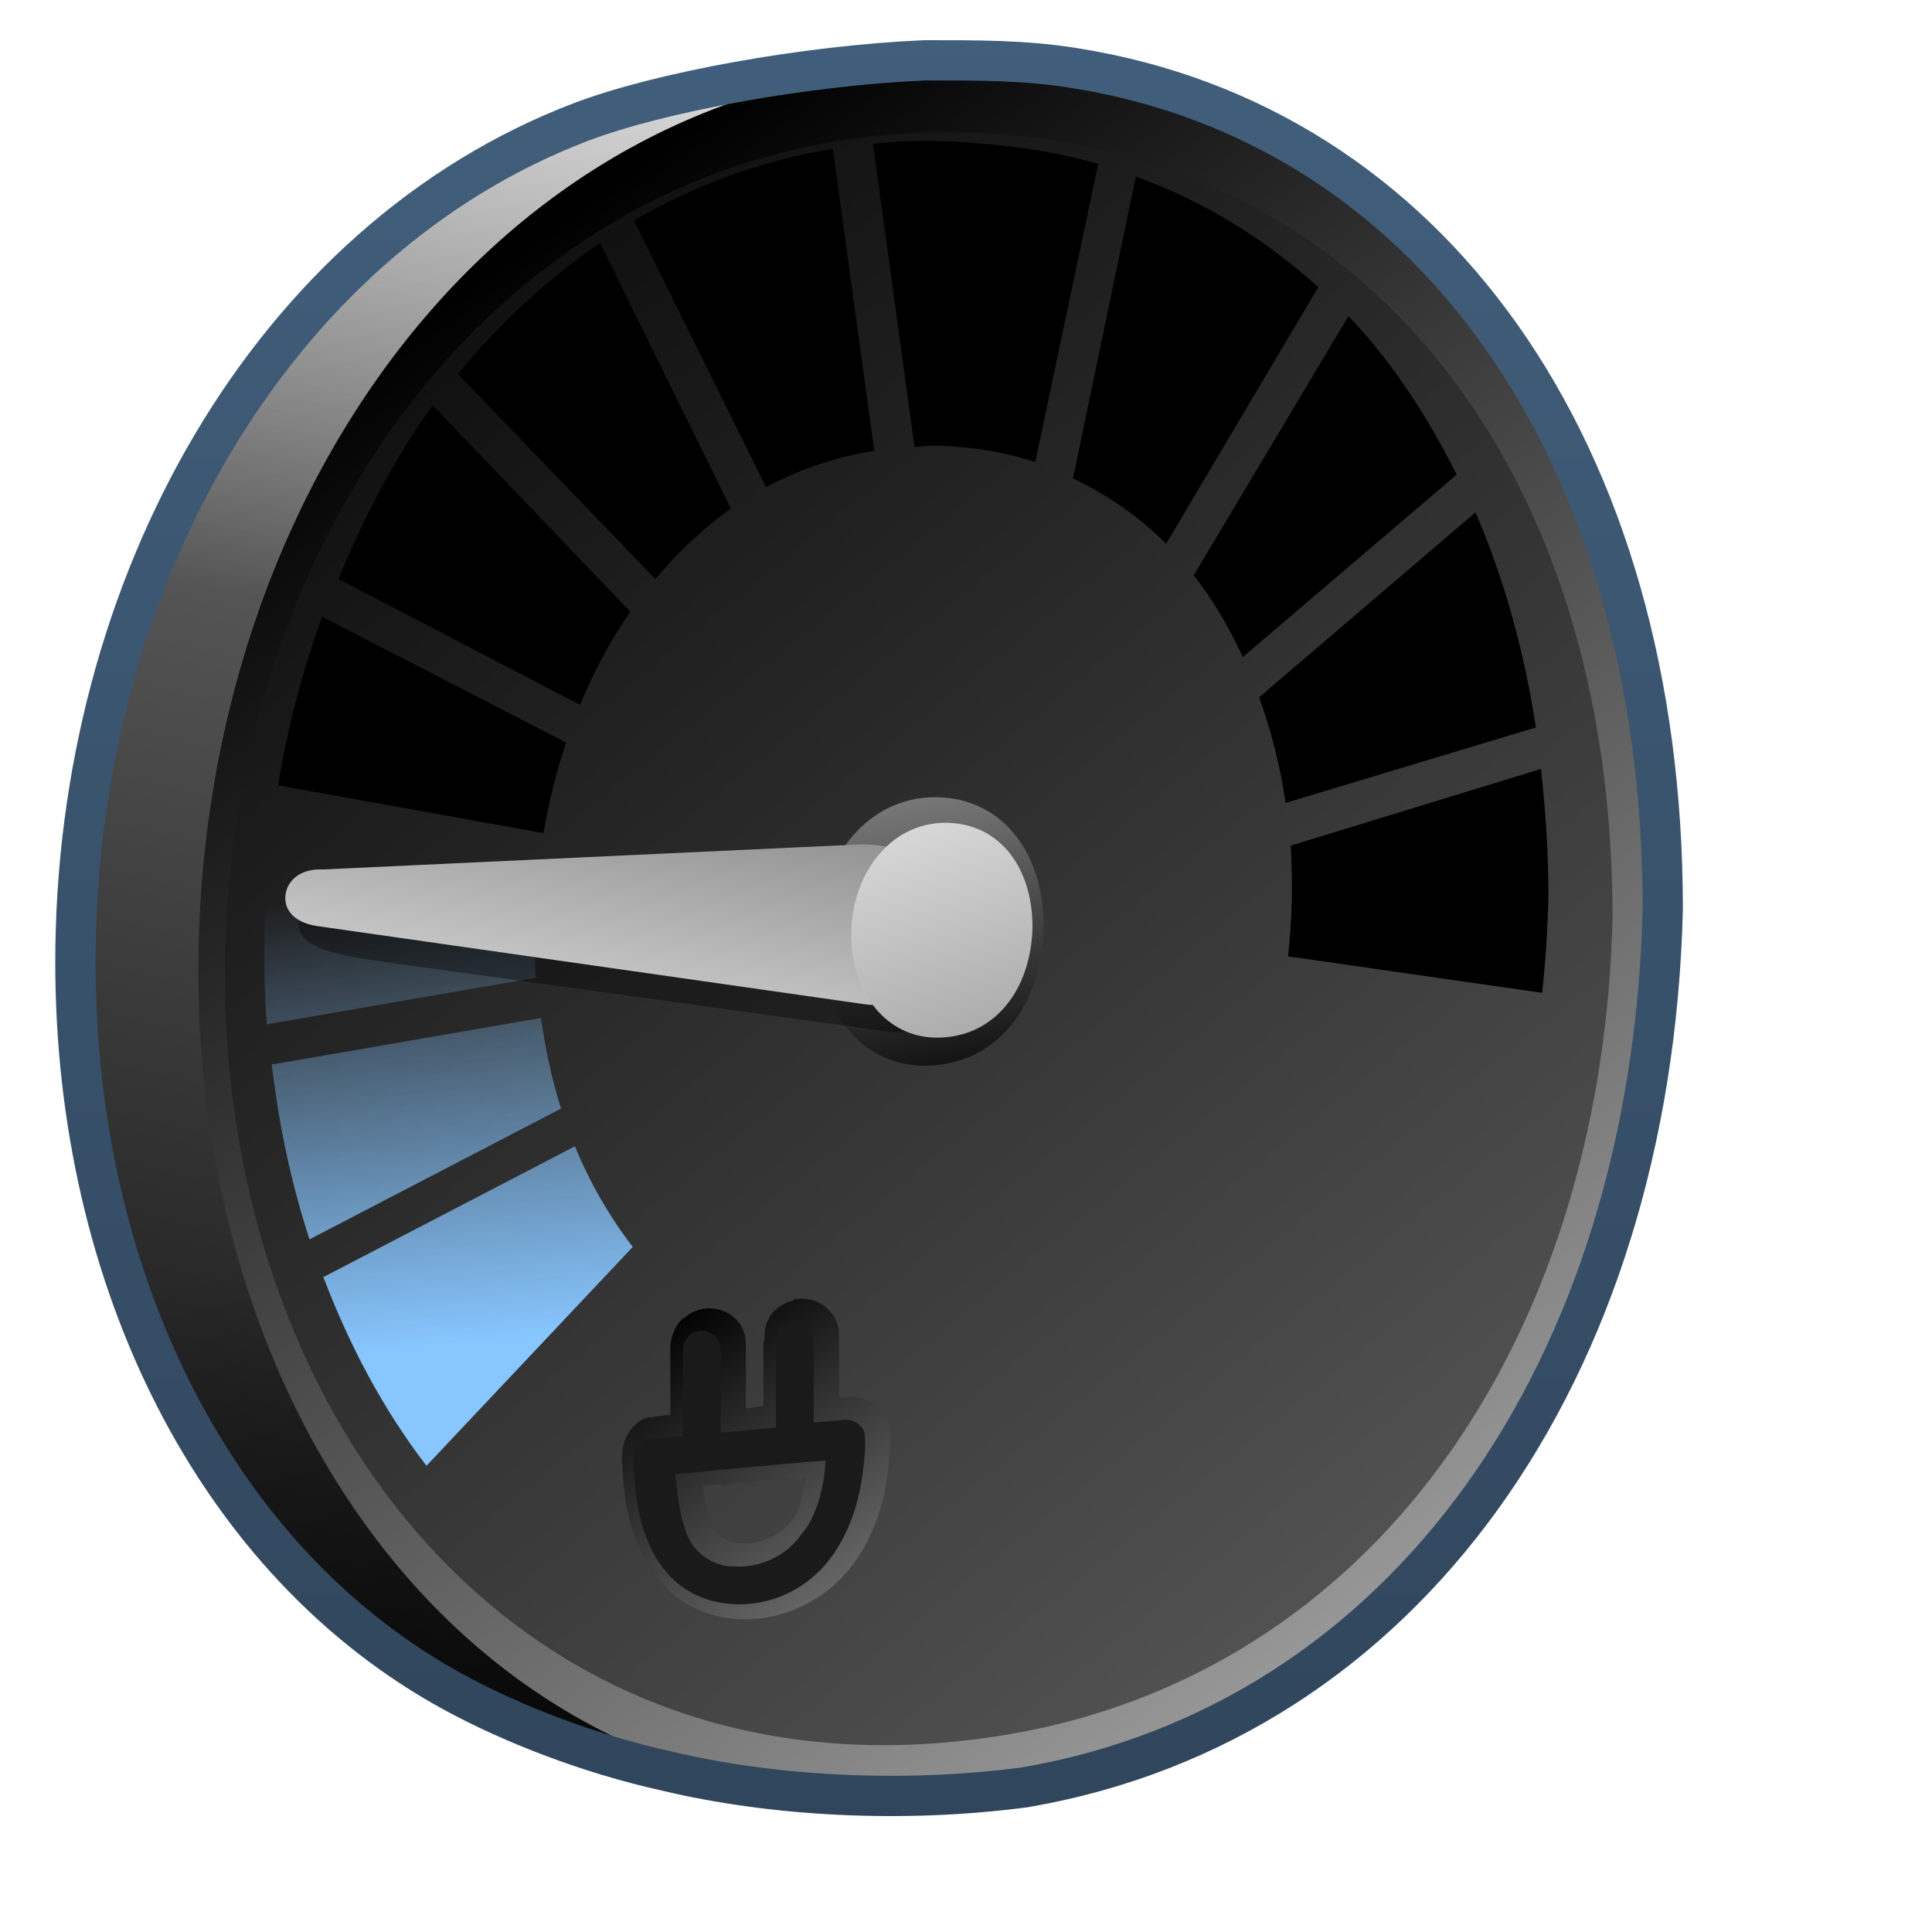
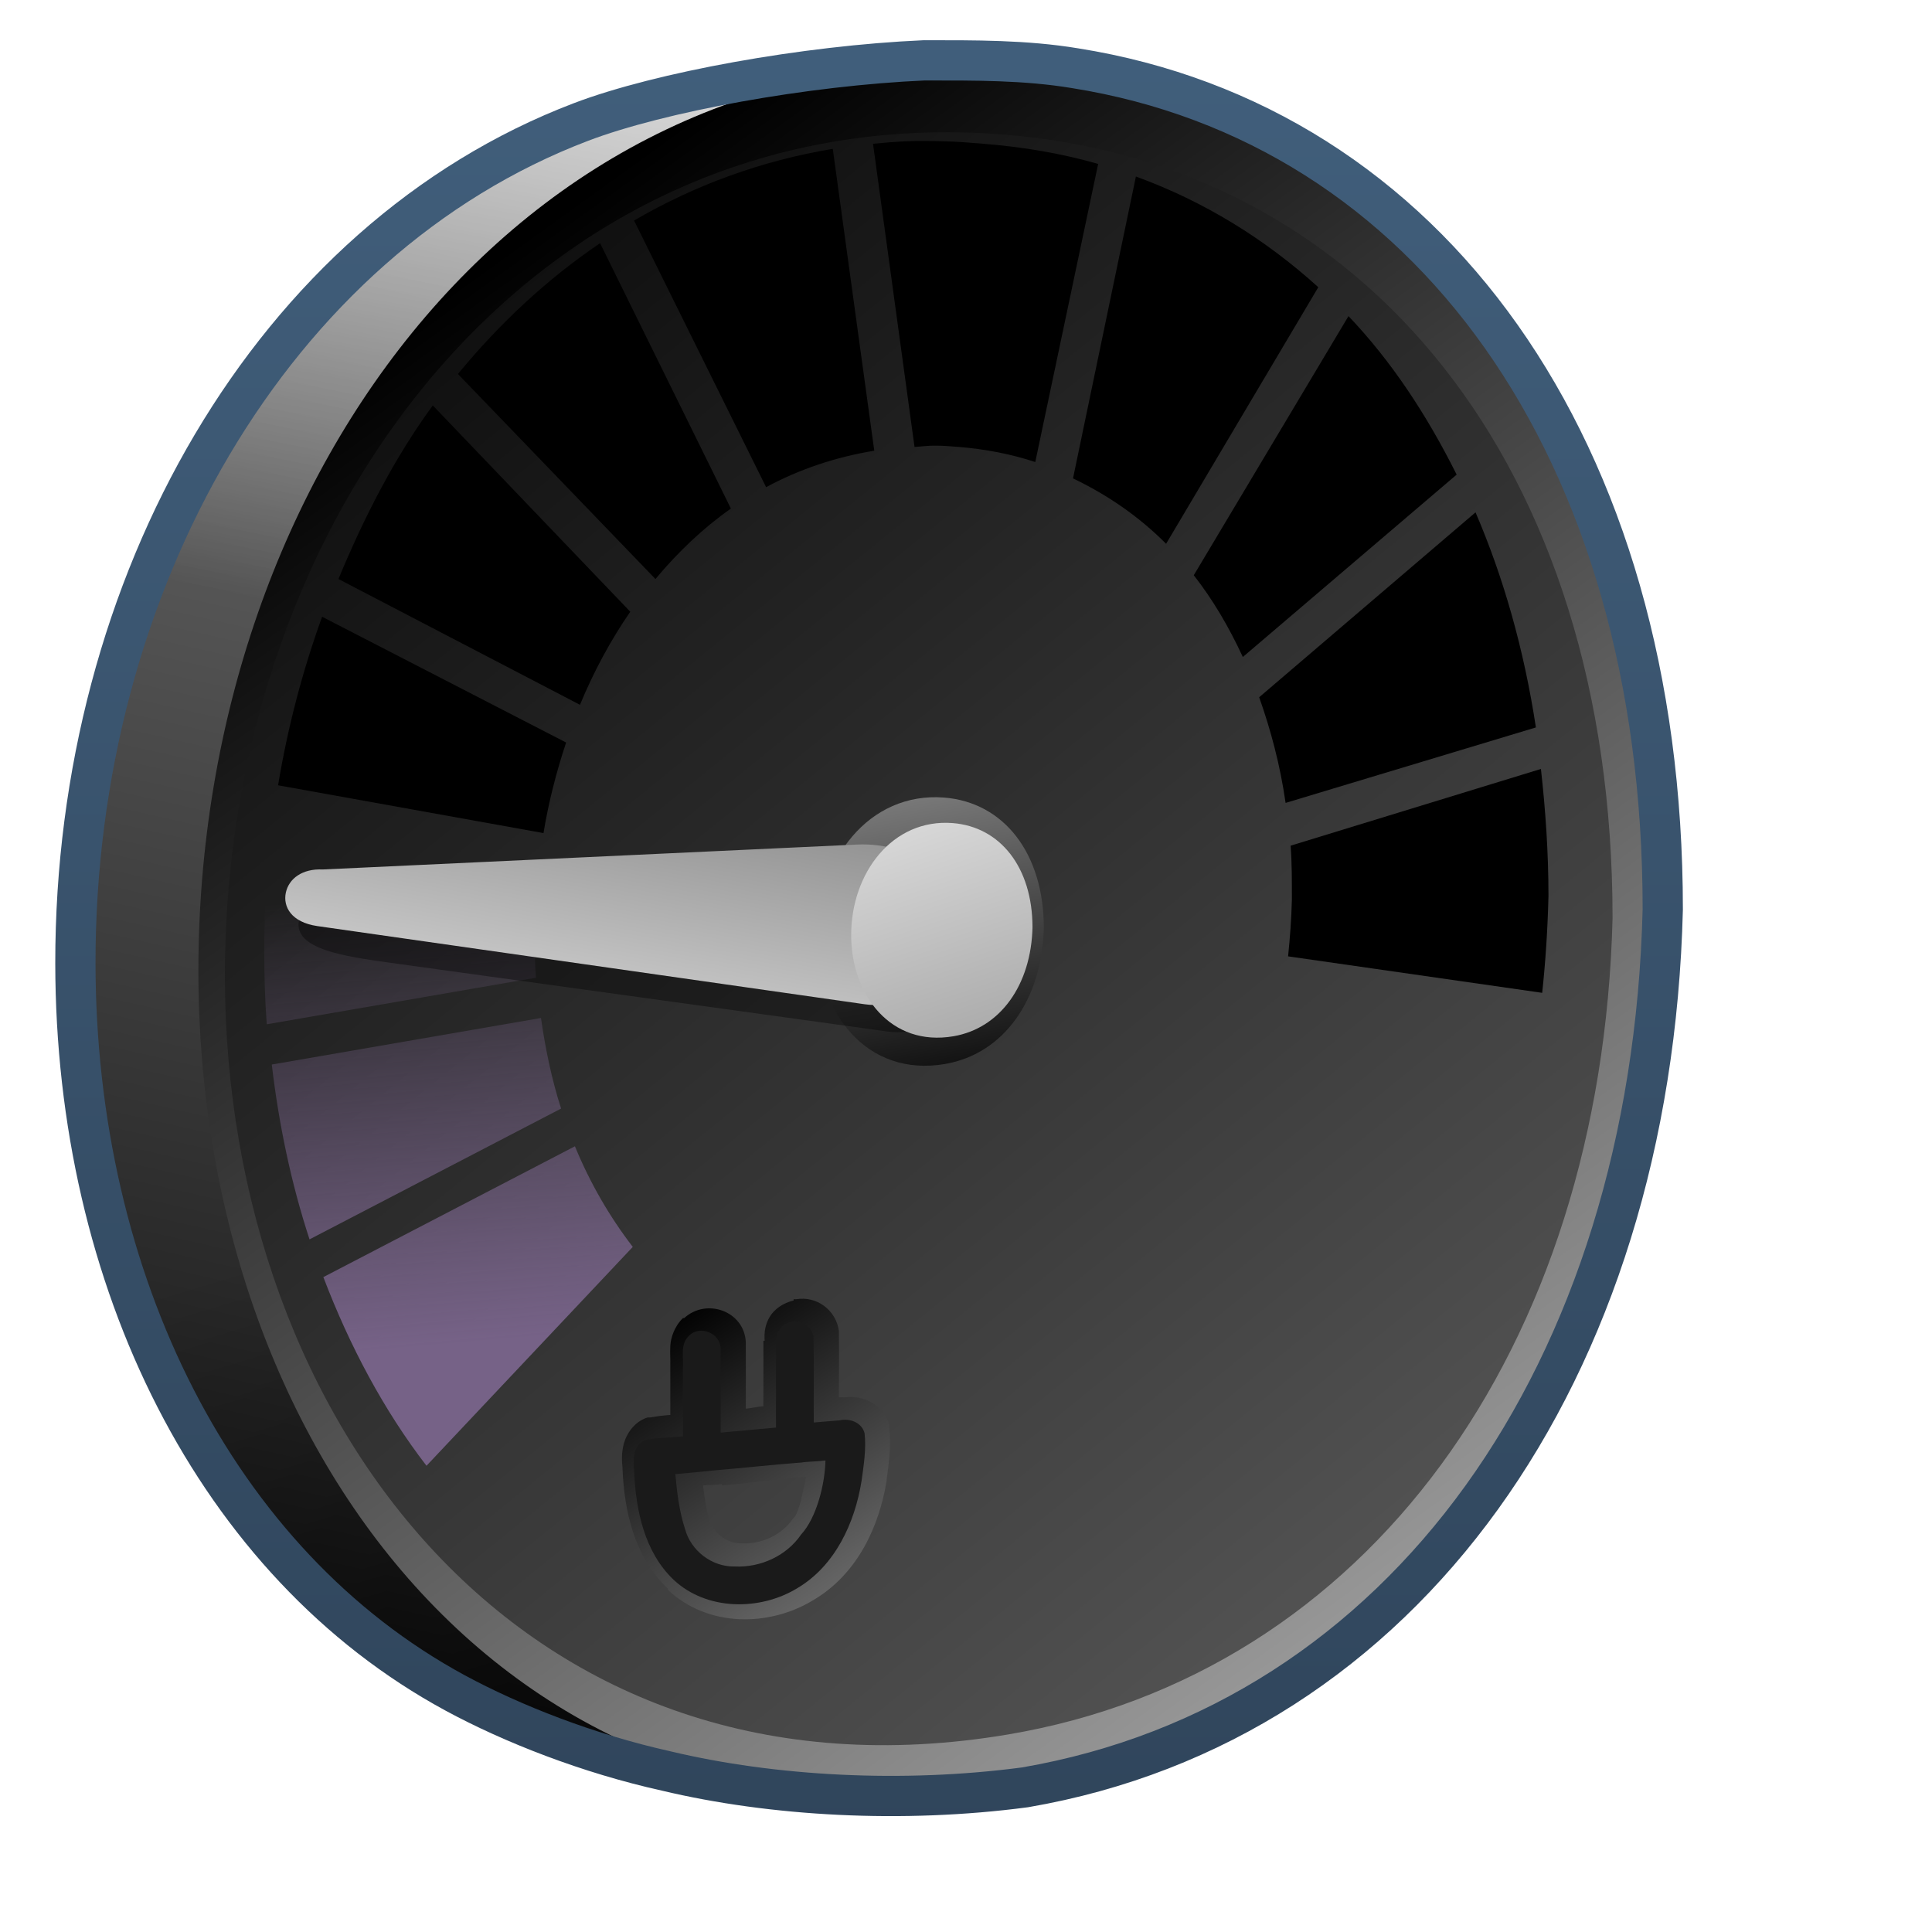
- <svg xmlns="http://www.w3.org/2000/svg" xmlns:xlink="http://www.w3.org/1999/xlink" width="128" height="128" id="svg17172" version="1.1">
+ <svg xmlns="http://www.w3.org/2000/svg" xmlns:xlink="http://www.w3.org/1999/xlink" width="136.533" height="136.533" id="svg17172" version="1.1">
  <defs id="defs17174">
-     <linearGradient id="linearGradient9863-4">
-       <stop style="stop-color:#2f445a;stop-opacity:1;" offset="0" id="stop9865-0" />
-       <stop style="stop-color:#415f7c;stop-opacity:1" offset="1" id="stop9867-6" />
-     </linearGradient>
-     <linearGradient id="linearGradient5344-50">
-       <stop style="stop-color:#000000;stop-opacity:1;" offset="0" id="stop5346-2" />
-       <stop style="stop-color:#000000;stop-opacity:0;" offset="1" id="stop5348-5" />
-     </linearGradient>
-     <linearGradient id="linearGradient17081">
-       <stop style="stop-color:#000000;stop-opacity:1;" offset="0" id="stop17083" />
-       <stop style="stop-color:#000000;stop-opacity:0;" offset="1" id="stop17085" />
-     </linearGradient>
-     <linearGradient id="linearGradient5316-0">
-       <stop style="stop-color:#766287;stop-opacity:1;" offset="0" id="stop5320-8" />
-       <stop style="stop-color:#766287;stop-opacity:1;" offset="1" id="stop5322-1" />
-     </linearGradient>
-     <linearGradient id="linearGradient17092">
-       <stop style="stop-color:#766287;stop-opacity:1;" offset="0" id="stop17094" />
-       <stop style="stop-color:#766287;stop-opacity:1;" offset="1" id="stop17096" />
-     </linearGradient>
-     <linearGradient id="linearGradient13604-6">
-       <stop id="stop13606-2" offset="0" style="stop-color:#ffffff;stop-opacity:1;" />
-       <stop id="stop13608-7" offset="1" style="stop-color:#000000;stop-opacity:1;" />
-     </linearGradient>
-     <linearGradient id="linearGradient13620-8">
-       <stop id="stop13622-7" offset="0" style="stop-color:#000000;stop-opacity:1;" />
-       <stop id="stop13624-6" offset="1" style="stop-color:#000000;stop-opacity:0;" />
-     </linearGradient>
-     <linearGradient id="linearGradient17107">
-       <stop style="stop-color:#000000;stop-opacity:1;" offset="0" id="stop17109" />
-       <stop style="stop-color:#000000;stop-opacity:0;" offset="1" id="stop17111" />
-     </linearGradient>
-     <linearGradient id="linearGradient17118">
-       <stop id="stop17120" offset="0" style="stop-color:#ffffff;stop-opacity:1;" />
-       <stop id="stop17122" offset="1" style="stop-color:#000000;stop-opacity:1;" />
-     </linearGradient>
-     <linearGradient id="linearGradient17125">
-       <stop id="stop17127" offset="0" style="stop-color:#ffffff;stop-opacity:1;" />
-       <stop id="stop17129" offset="1" style="stop-color:#000000;stop-opacity:1;" />
-     </linearGradient>
-     <linearGradient id="linearGradient17136">
-       <stop style="stop-color:#766287;stop-opacity:1;" offset="0" id="stop17138" />
-       <stop style="stop-color:#766287;stop-opacity:1;" offset="1" id="stop17140" />
-     </linearGradient>
-     <linearGradient id="linearGradient14769-9">
-       <stop style="stop-color:#000000;stop-opacity:1;" offset="0" id="stop14771-3" />
-       <stop style="stop-color:#000000;stop-opacity:0;" offset="1" id="stop14773-9" />
-     </linearGradient>
-     <linearGradient id="linearGradient17149">
-       <stop style="stop-color:#766287;stop-opacity:1;" offset="0" id="stop17151" />
-       <stop style="stop-color:#766287;stop-opacity:1;" offset="1" id="stop17153" />
-     </linearGradient>
-     <linearGradient id="linearGradient13628-4">
-       <stop style="stop-color:#aac736;stop-opacity:1;" offset="0" id="stop13630-3" />
-       <stop style="stop-color:#5d8b2c;stop-opacity:1;" offset="1" id="stop13632-1" />
-     </linearGradient>
-     <linearGradient id="linearGradient13604-6-7">
-       <stop id="stop13606-2-9" offset="0" style="stop-color:#ffffff;stop-opacity:1;" />
-       <stop id="stop13608-7-5" offset="1" style="stop-color:#000000;stop-opacity:1;" />
-     </linearGradient>
-     <linearGradient id="linearGradient18285">
-       <stop id="stop18287" offset="0" style="stop-color:#ffffff;stop-opacity:1;" />
-       <stop id="stop18289" offset="1" style="stop-color:#000000;stop-opacity:1;" />
-     </linearGradient>
-     <linearGradient id="linearGradient18292">
-       <stop id="stop18294" offset="0" style="stop-color:#ffffff;stop-opacity:1;" />
-       <stop id="stop18296" offset="1" style="stop-color:#000000;stop-opacity:1;" />
-     </linearGradient>
-     <linearGradient id="linearGradient5316-0-7">
-       <stop style="stop-color:#766287;stop-opacity:1;" offset="0" id="stop5320-8-1" />
-       <stop style="stop-color:#766287;stop-opacity:1;" offset="1" id="stop5322-1-3" />
-     </linearGradient>
-     <linearGradient id="linearGradient18307">
-       <stop style="stop-color:#766287;stop-opacity:1;" offset="0" id="stop18309" />
-       <stop style="stop-color:#766287;stop-opacity:1;" offset="1" id="stop18311" />
-     </linearGradient>
-     <linearGradient id="linearGradient18314">
-       <stop style="stop-color:#766287;stop-opacity:1;" offset="0" id="stop18316" />
-       <stop style="stop-color:#766287;stop-opacity:1;" offset="1" id="stop18318" />
-     </linearGradient>
-     <linearGradient id="linearGradient18321">
-       <stop id="stop18323" offset="0" style="stop-color:#ffffff;stop-opacity:1;" />
-       <stop id="stop18325" offset="1" style="stop-color:#000000;stop-opacity:1;" />
-     </linearGradient>
-     <linearGradient id="linearGradient9863-4-7">
-       <stop style="stop-color:#2f445a;stop-opacity:1;" offset="0" id="stop9865-0-8" />
-       <stop style="stop-color:#415f7c;stop-opacity:1" offset="1" id="stop9867-6-2" />
-     </linearGradient>
-     <linearGradient id="linearGradient18332">
-       <stop id="stop18334" offset="0" style="stop-color:#ffffff;stop-opacity:1;" />
-       <stop id="stop18336" offset="1" style="stop-color:#000000;stop-opacity:1;" />
-     </linearGradient>
-     <linearGradient id="linearGradient5439-3">
-       <stop style="stop-color:#ffffff;stop-opacity:1;" offset="0" id="stop5441-29" />
-       <stop style="stop-color:#000000;stop-opacity:1;" offset="1" id="stop5443-3" />
-     </linearGradient>
-     <linearGradient id="linearGradient5344-50-8">
-       <stop style="stop-color:#000000;stop-opacity:1;" offset="0" id="stop5346-2-2" />
-       <stop style="stop-color:#000000;stop-opacity:0;" offset="1" id="stop5348-5-5" />
-     </linearGradient>
-     <linearGradient id="linearGradient5362-7">
-       <stop style="stop-color:#ffffff;stop-opacity:1;" offset="0" id="stop5364-61" />
-       <stop style="stop-color:#ffffff;stop-opacity:0;" offset="1" id="stop5366-8" />
-     </linearGradient>
-     <linearGradient id="linearGradient18351">
-       <stop id="stop18353" offset="0" style="stop-color:#ffffff;stop-opacity:1;" />
-       <stop id="stop18355" offset="1" style="stop-color:#000000;stop-opacity:1;" />
-     </linearGradient>
-     <linearGradient id="linearGradient13604-6-4">
-       <stop id="stop13606-2-6" offset="0" style="stop-color:#ffffff;stop-opacity:1;" />
-       <stop id="stop13608-7-0" offset="1" style="stop-color:#000000;stop-opacity:1;" />
-     </linearGradient>
-     <linearGradient id="linearGradient19231">
-       <stop id="stop19233" offset="0" style="stop-color:#ffffff;stop-opacity:1;" />
-       <stop id="stop19235" offset="1" style="stop-color:#000000;stop-opacity:1;" />
-     </linearGradient>
-     <linearGradient id="linearGradient19238">
-       <stop id="stop19240" offset="0" style="stop-color:#ffffff;stop-opacity:1;" />
-       <stop id="stop19242" offset="1" style="stop-color:#000000;stop-opacity:1;" />
-     </linearGradient>
-     <linearGradient id="linearGradient5316-0-0">
-       <stop style="stop-color:#766287;stop-opacity:1;" offset="0" id="stop5320-8-15" />
-       <stop style="stop-color:#766287;stop-opacity:1;" offset="1" id="stop5322-1-1" />
-     </linearGradient>
-     <linearGradient id="linearGradient19249">
-       <stop style="stop-color:#766287;stop-opacity:1;" offset="0" id="stop19251" />
-       <stop style="stop-color:#766287;stop-opacity:1;" offset="1" id="stop19253" />
-     </linearGradient>
-     <linearGradient id="linearGradient19260">
-       <stop id="stop19262" offset="0" style="stop-color:#ffffff;stop-opacity:1;" />
-       <stop id="stop19264" offset="1" style="stop-color:#000000;stop-opacity:1;" />
-     </linearGradient>
-     <linearGradient id="linearGradient9863-4-4">
-       <stop style="stop-color:#2f445a;stop-opacity:1;" offset="0" id="stop9865-0-4" />
-       <stop style="stop-color:#415f7c;stop-opacity:1" offset="1" id="stop9867-6-0" />
-     </linearGradient>
-     <linearGradient id="linearGradient19271">
-       <stop id="stop19273" offset="0" style="stop-color:#ffffff;stop-opacity:1;" />
-       <stop id="stop19275" offset="1" style="stop-color:#000000;stop-opacity:1;" />
-     </linearGradient>
-     <linearGradient id="linearGradient5439-3-0">
-       <stop style="stop-color:#ffffff;stop-opacity:1;" offset="0" id="stop5441-29-2" />
-       <stop style="stop-color:#000000;stop-opacity:1;" offset="1" id="stop5443-3-7" />
-     </linearGradient>
-     <linearGradient id="linearGradient5344-50-5">
-       <stop style="stop-color:#000000;stop-opacity:1;" offset="0" id="stop5346-2-7" />
-       <stop style="stop-color:#000000;stop-opacity:0;" offset="1" id="stop5348-5-3" />
-     </linearGradient>
-     <linearGradient id="linearGradient19286">
-       <stop id="stop19288" offset="0" style="stop-color:#ffffff;stop-opacity:1;" />
-       <stop id="stop19290" offset="1" style="stop-color:#000000;stop-opacity:1;" />
-     </linearGradient>
-     <linearGradient id="linearGradient13628-4-3">
-       <stop style="stop-color:#aac736;stop-opacity:1;" offset="0" id="stop13630-3-1" />
-       <stop style="stop-color:#5d8b2c;stop-opacity:1;" offset="1" id="stop13632-1-2" />
-     </linearGradient>
-     <linearGradient id="linearGradient13604-6-0">
-       <stop id="stop13606-2-2" offset="0" style="stop-color:#ffffff;stop-opacity:1;" />
-       <stop id="stop13608-7-7" offset="1" style="stop-color:#000000;stop-opacity:1;" />
-     </linearGradient>
-     <linearGradient id="linearGradient19579">
-       <stop id="stop19581" offset="0" style="stop-color:#ffffff;stop-opacity:1;" />
-       <stop id="stop19583" offset="1" style="stop-color:#000000;stop-opacity:1;" />
-     </linearGradient>
-     <linearGradient id="linearGradient19586">
-       <stop id="stop19588" offset="0" style="stop-color:#ffffff;stop-opacity:1;" />
-       <stop id="stop19590" offset="1" style="stop-color:#000000;stop-opacity:1;" />
-     </linearGradient>
-     <linearGradient id="linearGradient5316-0-8">
-       <stop style="stop-color:#766287;stop-opacity:1;" offset="0" id="stop5320-8-4" />
-       <stop style="stop-color:#766287;stop-opacity:1;" offset="1" id="stop5322-1-2" />
-     </linearGradient>
-     <linearGradient id="linearGradient19601">
-       <stop style="stop-color:#766287;stop-opacity:1;" offset="0" id="stop19603" />
-       <stop style="stop-color:#766287;stop-opacity:1;" offset="1" id="stop19605" />
-     </linearGradient>
-     <linearGradient id="linearGradient19608">
-       <stop style="stop-color:#766287;stop-opacity:1;" offset="0" id="stop19610" />
-       <stop style="stop-color:#766287;stop-opacity:1;" offset="1" id="stop19612" />
-     </linearGradient>
-     <linearGradient id="linearGradient19615">
-       <stop id="stop19617" offset="0" style="stop-color:#ffffff;stop-opacity:1;" />
-       <stop id="stop19619" offset="1" style="stop-color:#000000;stop-opacity:1;" />
-     </linearGradient>
-     <linearGradient id="linearGradient9863-4-77">
-       <stop style="stop-color:#2f445a;stop-opacity:1;" offset="0" id="stop9865-0-41" />
-       <stop style="stop-color:#415f7c;stop-opacity:1" offset="1" id="stop9867-6-5" />
-     </linearGradient>
-     <linearGradient id="linearGradient19626">
-       <stop id="stop19628" offset="0" style="stop-color:#ffffff;stop-opacity:1;" />
-       <stop id="stop19630" offset="1" style="stop-color:#000000;stop-opacity:1;" />
-     </linearGradient>
-     <linearGradient id="linearGradient5439-3-4">
-       <stop style="stop-color:#ffffff;stop-opacity:1;" offset="0" id="stop5441-29-3" />
-       <stop style="stop-color:#000000;stop-opacity:1;" offset="1" id="stop5443-3-9" />
-     </linearGradient>
-     <linearGradient id="linearGradient5344-50-1">
-       <stop style="stop-color:#000000;stop-opacity:1;" offset="0" id="stop5346-2-4" />
-       <stop style="stop-color:#000000;stop-opacity:0;" offset="1" id="stop5348-5-56" />
-     </linearGradient>
-     <linearGradient id="linearGradient5362-7-7">
-       <stop style="stop-color:#ffffff;stop-opacity:1;" offset="0" id="stop5364-61-5" />
-       <stop style="stop-color:#ffffff;stop-opacity:0;" offset="1" id="stop5366-8-0" />
-     </linearGradient>
-     <linearGradient id="linearGradient19645">
-       <stop id="stop19647" offset="0" style="stop-color:#ffffff;stop-opacity:1;" />
-       <stop id="stop19649" offset="1" style="stop-color:#000000;stop-opacity:1;" />
-     </linearGradient>
-     <linearGradient xlink:href="#linearGradient13604-6-40" id="linearGradient19176" gradientUnits="userSpaceOnUse" gradientTransform="matrix(2.133799,0,0,2.133799,-1039.432,-1067.962)" x1="515.586" y1="952.83" x2="528.09" y2="990.234" />
+     <linearGradient xlink:href="#linearGradient13604-6-40" id="linearGradient19176" gradientUnits="userSpaceOnUse" gradientTransform="matrix(2.276052,0,0,2.276052,-1108.727,-1139.16)" x1="515.586" y1="952.83" x2="528.09" y2="990.234" />
    <linearGradient id="linearGradient13604-6-40">
      <stop id="stop13606-2-7" offset="0" style="stop-color:#ffffff;stop-opacity:1;" />
      <stop id="stop13608-7-9" offset="1" style="stop-color:#000000;stop-opacity:1;" />
    </linearGradient>
-     <linearGradient xlink:href="#linearGradient13604-6-40" id="linearGradient19179" gradientUnits="userSpaceOnUse" gradientTransform="matrix(1.179918,-2.25535,2.402788,1.120846,-2865.271,1070.924)" x1="506.534" y1="958.873" x2="530.648" y2="952.201" />
-     <linearGradient id="linearGradient20000">
-       <stop id="stop20002" offset="0" style="stop-color:#ffffff;stop-opacity:1;" />
-       <stop id="stop20004" offset="1" style="stop-color:#000000;stop-opacity:1;" />
-     </linearGradient>
-     <linearGradient xlink:href="#linearGradient13604-6-40" id="linearGradient19183" gradientUnits="userSpaceOnUse" gradientTransform="matrix(2.666667,0,0,2.666667,-1315.339,-1580.807)" x1="514.493" y1="950.518" x2="517.498" y2="967.018" />
-     <linearGradient id="linearGradient20007">
-       <stop id="stop20009" offset="0" style="stop-color:#ffffff;stop-opacity:1;" />
-       <stop id="stop20011" offset="1" style="stop-color:#000000;stop-opacity:1;" />
-     </linearGradient>
-     <linearGradient xlink:href="#linearGradient5398-0" id="linearGradient19186" gradientUnits="userSpaceOnUse" gradientTransform="matrix(2.666667,0,0,2.666667,-194.1604,-1582.693)" x1="85.341" y1="973.439" x2="84.364" y2="962.17" />
-     <linearGradient id="linearGradient5316-0-6">
-       <stop style="stop-color:#766287;stop-opacity:1;" offset="0" id="stop5320-8-8" />
-       <stop style="stop-color:#766287;stop-opacity:1;" offset="1" id="stop5322-1-16" />
-     </linearGradient>
-     <linearGradient xlink:href="#linearGradient13604-6-40" id="linearGradient19191" gradientUnits="userSpaceOnUse" gradientTransform="matrix(2.666667,0,0,2.666667,-462.0056,-1580.807)" x1="200.438" y1="989.05" x2="189.375" y2="972.425" />
-     <linearGradient id="linearGradient20018">
-       <stop id="stop20020" offset="0" style="stop-color:#ffffff;stop-opacity:1;" />
-       <stop id="stop20022" offset="1" style="stop-color:#000000;stop-opacity:1;" />
-     </linearGradient>
-     <linearGradient id="linearGradient5398-0">
-       <stop style="stop-color:#87c6ff;stop-opacity:1;" offset="0" id="stop5400-0" />
-       <stop style="stop-color:#87c6ff;stop-opacity:0" offset="1" id="stop5402-5" />
-     </linearGradient>
-     <linearGradient xlink:href="#linearGradient9863-4-1" id="linearGradient19197" gradientUnits="userSpaceOnUse" gradientTransform="matrix(2.666667,0,0,2.666667,-760.6722,-1367.474)" x1="308.688" y1="907.003" x2="308.688" y2="859.373" />
+     <linearGradient xlink:href="#linearGradient13604-6-40" id="linearGradient19179" gradientUnits="userSpaceOnUse" gradientTransform="matrix(1.258579,-2.405707,2.562973,1.195569,-3056.289,1142.319)" x1="506.534" y1="958.873" x2="530.648" y2="952.201" />
+     <linearGradient xlink:href="#linearGradient13604-6-40" id="linearGradient19183" gradientUnits="userSpaceOnUse" gradientTransform="matrix(2.844444,0,0,2.844444,-1403.028,-1686.195)" x1="514.493" y1="950.518" x2="517.498" y2="967.018" />
+     <linearGradient xlink:href="#linearGradient5398-0-3" id="linearGradient19186" gradientUnits="userSpaceOnUse" gradientTransform="matrix(2.844444,0,0,2.844444,-207.1044,-1688.206)" x1="85.341" y1="973.439" x2="84.364" y2="962.17" />
+     <linearGradient xlink:href="#linearGradient13604-6-40" id="linearGradient19191" gradientUnits="userSpaceOnUse" gradientTransform="matrix(2.844444,0,0,2.844444,-492.8059,-1686.195)" x1="200.438" y1="989.05" x2="189.375" y2="972.425" />
+     <linearGradient xlink:href="#linearGradient9863-4-1" id="linearGradient19197" gradientUnits="userSpaceOnUse" gradientTransform="matrix(2.844444,0,0,2.844444,-811.3837,-1458.639)" x1="308.688" y1="907.003" x2="308.688" y2="859.373" />
    <linearGradient id="linearGradient9863-4-1">
      <stop style="stop-color:#2f445a;stop-opacity:1;" offset="0" id="stop9865-0-1" />
      <stop style="stop-color:#415f7c;stop-opacity:1" offset="1" id="stop9867-6-6" />
    </linearGradient>
-     <linearGradient xlink:href="#linearGradient13604-6-40" id="linearGradient19201" gradientUnits="userSpaceOnUse" gradientTransform="matrix(2.736832,0,0,2.68443,-1349.614,-1598.265)" x1="585.324" y1="1057.644" x2="492.583" y2="945.614" />
-     <linearGradient id="linearGradient20033">
-       <stop id="stop20035" offset="0" style="stop-color:#ffffff;stop-opacity:1;" />
-       <stop id="stop20037" offset="1" style="stop-color:#000000;stop-opacity:1;" />
-     </linearGradient>
-     <linearGradient xlink:href="#linearGradient5439-3-5" id="linearGradient19204" gradientUnits="userSpaceOnUse" gradientTransform="matrix(2.715029,0,0,2.714916,-1316.851,-1627.589)" x1="535.576" y1="1000.234" x2="496.846" y2="946.466" />
+     <linearGradient xlink:href="#linearGradient13604-6-40" id="linearGradient19201" gradientUnits="userSpaceOnUse" gradientTransform="matrix(2.919287,0,0,2.863392,-1439.589,-1704.816)" x1="585.324" y1="1057.644" x2="492.583" y2="945.614" />
+     <linearGradient xlink:href="#linearGradient5439-3-5" id="linearGradient19204" gradientUnits="userSpaceOnUse" gradientTransform="matrix(2.896031,0,0,2.895911,-1404.641,-1736.094)" x1="535.576" y1="1000.234" x2="496.846" y2="946.466" />
    <linearGradient id="linearGradient5439-3-5">
      <stop style="stop-color:#ffffff;stop-opacity:1;" offset="0" id="stop5441-29-5" />
      <stop style="stop-color:#000000;stop-opacity:1;" offset="1" id="stop5443-3-3" />
    </linearGradient>
-     <linearGradient xlink:href="#linearGradient5344-50-12" id="linearGradient19207" gradientUnits="userSpaceOnUse" gradientTransform="matrix(2.715029,0,0,2.714916,-1316.851,-1627.589)" x1="504.93" y1="992.245" x2="497.82" y2="968.646" />
+     <linearGradient xlink:href="#linearGradient5344-50-12" id="linearGradient19207" gradientUnits="userSpaceOnUse" gradientTransform="matrix(2.896031,0,0,2.895911,-1404.641,-1736.094)" x1="504.93" y1="992.245" x2="497.82" y2="968.646" />
    <linearGradient id="linearGradient5344-50-12">
      <stop style="stop-color:#000000;stop-opacity:1;" offset="0" id="stop5346-2-0" />
      <stop style="stop-color:#000000;stop-opacity:0;" offset="1" id="stop5348-5-0" />
    </linearGradient>
-     <linearGradient xlink:href="#linearGradient5362-7-6" id="linearGradient19210" gradientUnits="userSpaceOnUse" gradientTransform="matrix(2.715029,0,0,2.714916,-1316.851,-1627.589)" x1="502.979" y1="936.301" x2="499.436" y2="956.011" />
+     <linearGradient xlink:href="#linearGradient5362-7-6" id="linearGradient19210" gradientUnits="userSpaceOnUse" gradientTransform="matrix(2.896031,0,0,2.895911,-1404.641,-1736.094)" x1="502.979" y1="936.301" x2="499.436" y2="956.011" />
    <linearGradient id="linearGradient5362-7-6">
      <stop style="stop-color:#ffffff;stop-opacity:1;" offset="0" id="stop5364-61-3" />
      <stop style="stop-color:#ffffff;stop-opacity:0;" offset="1" id="stop5366-8-6" />
    </linearGradient>
-     <linearGradient xlink:href="#linearGradient13604-6-40" id="linearGradient19213" gradientUnits="userSpaceOnUse" gradientTransform="matrix(2.715029,0,0,2.714916,-1316.851,-1627.589)" x1="506.147" y1="891.091" x2="484.666" y2="986.185" />
-     <linearGradient id="linearGradient20052">
-       <stop id="stop20054" offset="0" style="stop-color:#ffffff;stop-opacity:1;" />
-       <stop id="stop20056" offset="1" style="stop-color:#000000;stop-opacity:1;" />
+     <linearGradient xlink:href="#linearGradient13604-6-40" id="linearGradient19213" gradientUnits="userSpaceOnUse" gradientTransform="matrix(2.896031,0,0,2.895911,-1404.641,-1736.094)" x1="506.147" y1="891.091" x2="484.666" y2="986.185" />
+     <linearGradient id="linearGradient5398-0-3">
+       <stop style="stop-color:#766287;stop-opacity:1" offset="0" id="stop5400-0-6" />
+       <stop style="stop-color:#766287;stop-opacity:0" offset="1" id="stop5402-5-7" />
    </linearGradient>
-     <linearGradient xlink:href="#linearGradient13628-4-37" id="linearGradient20313" gradientUnits="userSpaceOnUse" gradientTransform="matrix(2.666667,0,0,2.666667,-1283.399,-586.2029)" x1="516.262" y1="567.966" x2="517.189" y2="590.682" />
-     <linearGradient id="linearGradient13628-4-37">
-       <stop style="stop-color:#aac736;stop-opacity:1;" offset="0" id="stop13630-3-7" />
-       <stop style="stop-color:#5d8b2c;stop-opacity:1;" offset="1" id="stop13632-1-6" />
-     </linearGradient>
-     <filter color-interpolation-filters="sRGB" id="filter21405-5-3">
-       <feGaussianBlur stdDeviation="0.348" id="feGaussianBlur21407-3-2" />
-     </filter>
  </defs>
-   <g id="layer1" transform="translate(0,-924.3622)">
-     <path style="fill:url(#linearGradient19213);fill-opacity:1;stroke:none;display:inline" d="m 101.51,984.371 c -0.76,29.85 -15.58,58.688 -41.051,58.857 -10.748,0.072 -22.628,-2.546 -30.31,-6.706 -15.877,-8.598 -25.1,-27.374 -25.118,-48.349 -0.021,-25.132 12.977,-47.93 33.449,-55.721 5.978,-2.275 17.687,-4.219 25.984,-4.133 21.628,0.221 37.046,24.682 37.046,56.053 z" id="path66126" />
-     <path id="path66128" d="M 54.241,986.815 7.736,968.464 c 4.547,-15.925 14.622,-29.062 28.663,-35.17 6.514,-2.833 16.881,-5.113 24.946,-4.496 50.857,-6.506 23.97,58.908 -7.103,58.017 z" style="fill:url(#linearGradient19210);fill-opacity:1;stroke:none;display:inline" />
-     <path id="path66130" d="m 61.42,1043.228 c -7.947,1.142 -19.007,-1.875 -25.378,-4.102 -15.686,-5.482 -26.216,-19.991 -29.724,-37.689 -0.845,-4.263 20.795,-1.033 34.47,0.654 32.237,-1.912 73.085,26.082 20.632,41.137 z" style="fill:url(#linearGradient19207);fill-opacity:1;stroke:none;display:inline" />
-     <path id="path66132" d="m 110.156,984.606 c -0.761,30.662 -17.146,53.866 -42.263,58.186 -33.583,5.776 -54.72,-22.071 -54.75,-54.041 -0.031,-33.259 22.08,-62.537 54.327,-60.003 25.394,1.995 42.686,23.634 42.686,55.858 z" style="fill:url(#linearGradient19204);fill-opacity:1;stroke:none;display:inline" />
-     <path id="path66136" d="m 106.837,985.189 c -0.721,28.501 -16.249,50.07 -40.052,54.086 -31.826,5.369 -51.857,-20.516 -51.885,-50.233 -0.03,-30.915 20.924,-58.131 51.485,-55.775 24.065,1.854 40.452,21.969 40.452,51.922 z" style="fill:url(#linearGradient19201);fill-opacity:1;stroke:none;display:inline" />
-     <path style="fill:#000000;fill-opacity:1;stroke:none;display:inline" d="m 60.006,933.723 c -0.741,0.032 -1.439,0.096 -2.167,0.165 l 2.75,20.083 c 0.478,-0.027 0.928,-0.093 1.417,-0.083 0.511,0 0.978,0.04 1.5,0.083 1.783,0.144 3.473,0.472 5.083,1 l 4.167,-19.75 c -2.415,-0.691 -4.958,-1.123 -7.583,-1.333 -0.884,-0.072 -1.8,-0.152 -2.667,-0.165 -0.839,-0.027 -1.678,-0.035 -2.5,0 z m -4.833,0.5 c -4.744,0.788 -9.174,2.421 -13.167,4.75 l 0.083,0.165 8.667,17.5 c 2.197,-1.189 4.617,-1.997 7.167,-2.417 l -2.75,-20 z m 20.083,1.833 -4.167,20 c 2.264,1.084 4.363,2.515 6.167,4.333 l 10.083,-17 c -3.538,-3.207 -7.58,-5.691 -12.083,-7.333 z" id="path66534" />
-     <path style="fill:none;stroke:url(#linearGradient19197);stroke-width:2.667;stroke-linecap:round;stroke-linejoin:round;stroke-miterlimit:4;stroke-opacity:1;stroke-dasharray:none;stroke-dashoffset:0;display:inline" d="m 61.245,928.359 c -7.881,0.346 -17.52,2.093 -22.75,4.083 -20.473,7.792 -33.522,30.618 -33.5,55.75 0.019,20.974 9.29,39.735 25.167,48.333 3.781,2.047 8.817,4.022 13.991,5.17 7.026,1.674 15.632,2.157 23.759,1.08 25.117,-4.32 41.489,-27.505 42.25,-58.167 0,-30.639 -15.571,-52.016 -38.938,-55.729 -3.302,-0.546 -6.646,-0.521 -9.979,-0.521 z" id="path66138" />
-     <path style="fill:#000000;fill-opacity:1;stroke:none;display:inline" d="m 39.756,940.474 c -3.498,2.367 -6.662,5.313 -9.417,8.667 l 13.083,13.583 c 1.492,-1.784 3.152,-3.372 5,-4.667 l -8.667,-17.583 z m -11.083,10.75 c -2.52,3.439 -4.543,7.382 -6.25,11.5 l 16,8.333 c 0.916,-2.209 2.034,-4.282 3.333,-6.167 l -13.083,-13.667 z m -7.333,14 c -1.287,3.559 -2.275,7.293 -2.917,11.167 l 17.583,3.167 c 0.342,-2.075 0.858,-4.068 1.5,-6 l -16.167,-8.333 z" id="path66536" />
-     <path id="path66140" d="m 52.578,1010.442 0,0.083 c -0.685,0.152 -1.275,0.568 -1.583,1.083 -0.297,0.497 -0.376,1.023 -0.333,1.583 l -0.083,0 0,4.333 c -0.391,0.035 -0.776,0.131 -1.167,0.165 7.5e-4,-1.431 0.011,-2.891 0,-4.333 l 0,-0.083 c -0.103,-2.039 -2.596,-2.942 -4.083,-1.583 l -0.083,0 c -0.564,0.553 -0.808,1.314 -0.833,1.833 -0.027,0.539 0.013,0.982 0,1.167 l 0,0.083 0,3.333 c -0.443,0.029 -0.832,0.077 -1.333,0.165 l -0.083,0 -0.083,0 c -0.878,0.264 -1.412,1.089 -1.583,1.75 -0.163,0.628 -0.129,1.149 -0.083,1.583 10e-4,0.027 -0.001,0.056 0,0.083 0.121,2.693 0.725,5.76 3,7.917 l 0,0.083 c 2.669,2.504 6.737,2.465 9.667,0.667 2.928,-1.736 4.351,-4.904 4.833,-7.917 l 0,-0.083 c 0.142,-1.024 0.307,-2.14 0.167,-3.417 l 0,-0.083 0,-0.083 c -0.186,-0.744 -0.749,-1.312 -1.333,-1.583 -0.506,-0.235 -1.057,-0.325 -1.583,-0.251 l -0.25,0 -0.167,0 c 0.003,-1.418 0.029,-2.889 0,-4.333 l 0,-0.083 c -0.2,-1.383 -1.481,-2.311 -2.833,-2.083 -0.059,0 -0.107,0 -0.167,0 z m 3.75,8.917 c 0.041,0 0.12,0 0.167,0 -0.016,0 -0.066,0.085 -0.083,0.083 0.027,0 0.062,0 0.083,0 0.047,0.776 -0.032,1.613 -0.167,2.583 -0.229,1.43 -0.835,2.738 -1.583,3.917 l 0,-0.165 c 0.983,-1.49 1.548,-3.34 1.583,-4.917 l 0.083,-1.417 -0.167,0 0.083,-0.083 z m -0.167,0.083 -1.25,0.165 c -0.152,0.027 -0.374,0.067 -0.667,0.083 -0.24,0 -0.497,0.048 -0.75,0.083 -0.056,0 -0.106,0 -0.167,0 -0.082,0 -0.167,0 -0.25,0 l 0,-0.083 1.333,-0.165 1.75,-0.083 z m -12.5,1.25 c 0.047,0 0.118,0 0.167,0 l 0.083,1.167 c 0.11,1.221 0.34,2.535 0.75,3.833 -0.547,-1.28 -0.938,-2.672 -1,-4.167 l 0,-0.083 c -0.032,-0.293 -0.027,-0.597 0,-0.75 z m 9.75,1.5 c -0.246,1.049 -0.429,2.311 -0.833,2.75 l -0.083,0.083 c -0.708,1.035 -2.043,1.648 -3.333,1.583 l -0.083,0 c -0.893,0.027 -1.85,-0.709 -2.083,-1.583 -0.218,-0.672 -0.318,-1.491 -0.417,-2.25 0.427,-0.04 0.822,-0.035 1.25,-0.083 l 0,0.083 c 1.885,-0.157 3.752,-0.438 5.583,-0.584 z m -8.667,3.583 c 0.254,0.859 0.766,1.601 1.417,2.167 -0.068,-0.056 -0.186,-0.027 -0.25,-0.083 -0.57,-0.54 -0.836,-1.341 -1.167,-2.083 z m 8.417,1.917 c -0.188,0.147 -0.295,0.378 -0.5,0.5 l 0,0.083 c -0.074,0.045 -0.174,0.04 -0.25,0.083 0.293,-0.155 0.485,-0.465 0.75,-0.667 z" style="font-size:medium;font-style:normal;font-variant:normal;font-weight:normal;font-stretch:normal;text-indent:0;text-align:start;text-decoration:none;line-height:normal;letter-spacing:normal;word-spacing:normal;text-transform:none;direction:ltr;block-progression:tb;writing-mode:lr-tb;text-anchor:start;baseline-shift:baseline;color:#000000;fill:url(#linearGradient19191);fill-opacity:1;fill-rule:nonzero;stroke:none;stroke-width:0.929px;marker:none;visibility:visible;display:inline;overflow:visible;enable-background:accumulate;font-family:Bitstream Vera Sans;-inkscape-font-specification:Bitstream Vera Sans" />
-     <path style="fill:#000000;fill-opacity:1;stroke:none;display:inline" d="m 89.34,945.307 -10.25,17.167 c 1.255,1.602 2.333,3.433 3.25,5.417 l 14.167,-12.083 c -1.985,-3.968 -4.325,-7.523 -7.167,-10.5 z m 8.417,13 -14.333,12.25 c 0.766,2.167 1.391,4.488 1.75,7 l 16.583,-5 c -0.79,-5.187 -2.156,-9.967 -4,-14.25 z m 4.333,17 -16.583,5.083 c 0.09,1.17 0.083,2.352 0.083,3.583 -0.03,1.266 -0.127,2.534 -0.25,3.75 l 16.833,2.417 c 0.225,-2.09 0.363,-4.237 0.417,-6.417 0,-2.919 -0.197,-5.702 -0.5,-8.417 z" id="path66538" />
-     <path id="path66144" d="m 52.411,1011.942 c -0.719,0.115 -1.091,0.869 -1,1.541 0,1.82 0,3.639 0,5.459 -1.222,0.112 -2.444,0.221 -3.667,0.333 -0.005,-1.875 0.008,-3.75 -0.005,-5.625 -0.05,-0.982 -1.377,-1.498 -2.077,-0.807 -0.625,0.565 -0.36,1.452 -0.417,2.191 0,1.497 0,2.994 0,4.491 -0.801,0.083 -1.616,0.08 -2.408,0.221 -0.91,0.275 -0.908,1.337 -0.824,2.107 0.106,2.561 0.686,5.343 2.619,7.176 2.185,2.05 5.725,2.068 8.202,0.547 2.492,-1.477 3.799,-4.318 4.243,-7.086 0.145,-1.044 0.319,-2.115 0.203,-3.166 -0.182,-0.726 -0.987,-1.012 -1.658,-0.859 -0.57,0.048 -1.14,0.096 -1.71,0.141 -0.011,-1.887 0.021,-3.777 -0.016,-5.663 -0.098,-0.678 -0.817,-1.165 -1.483,-1.003 z m 0.667,14.084 c -0.974,1.424 -2.701,2.205 -4.41,2.12 -1.503,0.032 -2.901,-1.048 -3.287,-2.494 -0.381,-1.172 -0.527,-2.403 -0.637,-3.625 0.847,-0.077 1.704,-0.149 2.54,-0.243 1.945,-0.163 3.898,-0.38 5.836,-0.528 0.31,-0.059 1.087,-0.064 1.569,-0.133 -0.036,1.587 -0.593,3.798 -1.612,4.906 z" style="font-size:medium;font-style:normal;font-variant:normal;font-weight:normal;font-stretch:normal;text-indent:0;text-align:start;text-decoration:none;line-height:normal;letter-spacing:normal;word-spacing:normal;text-transform:none;direction:ltr;block-progression:tb;writing-mode:lr-tb;text-anchor:start;baseline-shift:baseline;color:#000000;fill:#1a1a1a;fill-opacity:1;stroke:none;stroke-width:0.929px;marker:none;visibility:visible;display:inline;overflow:visible;enable-background:accumulate;font-family:Bitstream Vera Sans;-inkscape-font-specification:Bitstream Vera Sans" />
-     <path style="fill:url(#linearGradient19186);fill-opacity:1;stroke:none;display:inline" d="m 18.006,979.057 c -0.339,2.738 -0.503,5.511 -0.5,8.333 0.002,1.616 0.047,3.246 0.167,4.833 l 17.833,-3.083 c -0.072,-0.969 -0.082,-1.931 -0.083,-2.917 -10e-4,-1.345 0.041,-2.685 0.167,-4 l -17.583,-3.167 z m 17.833,12.75 -17.833,3.083 c 0.476,4.026 1.291,7.893 2.5,11.583 l 16.667,-8.667 c -0.615,-1.913 -1.037,-3.933 -1.333,-6 z m 2.25,8.5 -16.667,8.667 c 1.745,4.577 4.007,8.828 6.833,12.5 l 13.667,-14.5 c -1.529,-1.988 -2.825,-4.216 -3.833,-6.667 z" id="path66540" />
-     <path style="fill:url(#linearGradient19183);fill-opacity:1;stroke:none;display:inline" d="m 69.156,985.848 c -0.118,4.745 -2.653,8.336 -6.54,9.004 -5.197,0.894 -8.468,-3.415 -8.473,-8.363 -0.005,-5.147 3.417,-9.678 8.407,-9.286 3.93,0.309 6.606,3.658 6.606,8.644 z" id="path66152" />
-     <path id="path66154" d="m 19.792,985.433 c -0.255,1.806 2.995,2.292 6.051,2.714 l 32.951,4.555 c 3.69,0.529 5.594,-3.345 5.564,-5.468 -0.036,-2.519 -1.771,-6.232 -5.988,-6.016 l -32.213,2.345 c -3.04,0.067 -6.047,0.157 -6.364,1.869 z" style="fill:#000000;fill-opacity:0.37;stroke:none;display:inline" />
-     <path style="fill:url(#linearGradient19179);stroke:none;display:inline" d="m 21.383,981.967 c -1.348,-0.066 -2.247,0.602 -2.446,1.54 -0.195,0.924 0.355,1.958 2.088,2.211 l 36.266,5.178 c 3.689,0.529 5.594,-3.344 5.563,-5.468 -0.036,-2.519 -1.913,-5.326 -6.131,-5.109 z" id="path66156" />
-     <path id="path66158" d="m 68.406,985.81 c -0.094,3.797 -2.123,6.67 -5.233,7.205 -4.159,0.715 -6.776,-2.733 -6.78,-6.692 -0.005,-4.118 2.734,-7.744 6.727,-7.43 3.145,0.248 5.286,2.927 5.286,6.917 z" style="fill:url(#linearGradient19176);fill-opacity:1;stroke:none;display:inline" />
+   <g id="layer1" transform="translate(0,-985.9863)">
+     <path style="display:inline;fill:url(#linearGradient19213);fill-opacity:1;stroke:none;stroke-width:1.067" d="m 108.278,1049.996 c -0.811,31.84 -16.618,62.601 -43.787,62.781 -11.465,0.077 -24.137,-2.716 -32.331,-7.154 -16.935,-9.171 -26.773,-29.199 -26.793,-51.572 -0.023,-26.808 13.842,-51.125 35.679,-59.436 6.376,-2.427 18.866,-4.5 27.716,-4.409 23.07,0.236 39.516,26.328 39.516,59.79 z" id="path66126" />
+     <path id="path66128" d="M 57.857,1052.603 8.252,1033.028 c 4.85,-16.986 15.597,-31 30.574,-37.514 6.948,-3.022 18.006,-5.454 26.609,-4.796 54.248,-6.94 25.568,62.835 -7.577,61.885 z" style="display:inline;fill:url(#linearGradient19210);fill-opacity:1;stroke:none;stroke-width:1.067" />
+     <path id="path66130" d="m 65.514,1112.776 c -8.476,1.218 -20.275,-2 -27.07,-4.375 -16.732,-5.848 -27.964,-21.324 -31.705,-40.202 -0.901,-4.548 22.182,-1.102 36.768,0.698 34.386,-2.039 77.958,27.821 22.007,43.879 z" style="display:inline;fill:url(#linearGradient19207);fill-opacity:1;stroke:none;stroke-width:1.067" />
+     <path id="path66132" d="m 117.5,1050.246 c -0.811,32.706 -18.289,57.458 -45.08,62.065 -35.822,6.161 -58.368,-23.543 -58.4,-57.643 -0.033,-35.477 23.552,-66.707 57.949,-64.003 27.087,2.128 45.531,25.21 45.531,59.582 z" style="display:inline;fill:url(#linearGradient19204);fill-opacity:1;stroke:none;stroke-width:1.067" />
+     <path id="path66136" d="m 113.959,1050.869 c -0.769,30.401 -17.332,53.408 -42.722,57.691 -33.948,5.727 -55.314,-21.884 -55.344,-53.581 -0.032,-32.977 22.319,-62.006 54.917,-59.493 25.67,1.978 43.149,23.433 43.149,55.383 z" style="display:inline;fill:url(#linearGradient19201);fill-opacity:1;stroke:none;stroke-width:1.067" />
+     <path style="display:inline;fill:#000000;fill-opacity:1;stroke:none;stroke-width:1.067" d="m 64.007,995.972 c -0.791,0.034 -1.535,0.102 -2.311,0.176 l 2.933,21.422 c 0.51,-0.028 0.99,-0.099 1.511,-0.088 0.545,0 1.044,0.043 1.6,0.088 1.901,0.154 3.704,0.503 5.422,1.067 l 4.444,-21.067 c -2.576,-0.737 -5.289,-1.198 -8.089,-1.422 -0.943,-0.077 -1.92,-0.162 -2.844,-0.176 -0.895,-0.029 -1.79,-0.037 -2.667,0 z m -5.156,0.533 c -5.061,0.84 -9.785,2.582 -14.044,5.067 l 0.089,0.176 9.244,18.667 c 2.344,-1.268 4.924,-2.131 7.644,-2.578 l -2.933,-21.333 z m 21.422,1.956 -4.444,21.333 c 2.414,1.156 4.654,2.683 6.578,4.622 l 10.756,-18.133 c -3.774,-3.42 -8.085,-6.071 -12.889,-7.822 z" id="path66534" />
+     <path style="display:inline;fill:none;stroke:url(#linearGradient19197);stroke-width:2.844;stroke-linecap:round;stroke-linejoin:round;stroke-miterlimit:4;stroke-dasharray:none;stroke-dashoffset:0;stroke-opacity:1" d="m 65.328,990.25 c -8.407,0.369 -18.688,2.232 -24.267,4.356 -21.837,8.311 -35.756,32.659 -35.733,59.467 0.02,22.373 9.909,42.384 26.844,51.556 4.033,2.184 9.405,4.29 14.924,5.515 7.495,1.785 16.674,2.301 25.343,1.152 26.792,-4.608 44.255,-29.339 45.067,-62.045 0,-32.681 -16.609,-55.484 -41.533,-59.444 -3.522,-0.583 -7.089,-0.556 -10.644,-0.556 z" id="path66138" />
+     <path style="display:inline;fill:#000000;fill-opacity:1;stroke:none;stroke-width:1.067" d="m 42.407,1003.172 c -3.731,2.525 -7.106,5.667 -10.044,9.244 l 13.956,14.489 c 1.591,-1.903 3.362,-3.596 5.333,-4.978 z m -11.822,11.466 c -2.687,3.668 -4.846,7.874 -6.667,12.267 l 17.067,8.889 c 0.977,-2.357 2.169,-4.568 3.556,-6.578 z m -7.822,14.933 c -1.373,3.797 -2.427,7.779 -3.111,11.911 l 18.756,3.378 c 0.364,-2.213 0.915,-4.34 1.6,-6.4 z" id="path66536" />
+     <path id="path66140" d="m 56.083,1077.805 v 0.089 c -0.73,0.162 -1.36,0.606 -1.689,1.155 -0.317,0.53 -0.401,1.091 -0.356,1.689 h -0.089 v 4.622 c -0.417,0.037 -0.828,0.139 -1.244,0.176 8e-4,-1.527 0.011,-3.084 0,-4.622 v -0.089 c -0.11,-2.175 -2.769,-3.139 -4.356,-1.689 h -0.089 c -0.602,0.589 -0.862,1.402 -0.889,1.956 -0.028,0.575 0.014,1.048 0,1.244 v 0.089 3.556 c -0.472,0.031 -0.888,0.082 -1.422,0.176 h -0.089 -0.089 c -0.937,0.282 -1.506,1.161 -1.689,1.867 -0.174,0.67 -0.138,1.225 -0.089,1.689 0.001,0.029 -0.001,0.06 0,0.089 0.129,2.872 0.773,6.144 3.2,8.445 v 0.089 c 2.847,2.671 7.186,2.629 10.311,0.711 3.123,-1.851 4.641,-5.231 5.156,-8.445 v -0.089 c 0.151,-1.092 0.328,-2.283 0.178,-3.644 v -0.089 -0.089 c -0.199,-0.793 -0.799,-1.399 -1.422,-1.689 -0.54,-0.25 -1.128,-0.347 -1.689,-0.267 h -0.267 -0.178 c 0.003,-1.513 0.03,-3.082 0,-4.622 v -0.089 c -0.213,-1.475 -1.58,-2.465 -3.022,-2.222 -0.063,0 -0.114,0 -0.178,0 z m 4,9.511 c 0.043,0 0.128,0 0.178,0 -0.017,0 -0.071,0.091 -0.089,0.089 0.028,0 0.066,0 0.089,0 0.05,0.828 -0.034,1.721 -0.178,2.756 -0.244,1.525 -0.891,2.92 -1.689,4.178 v -0.176 c 1.049,-1.589 1.651,-3.563 1.689,-5.244 l 0.089,-1.511 h -0.178 l 0.089,-0.089 z m -0.178,0.089 -1.333,0.176 c -0.162,0.029 -0.398,0.072 -0.711,0.089 -0.256,0 -0.531,0.051 -0.8,0.088 -0.059,0 -0.113,0 -0.178,0 -0.088,0 -0.179,0 -0.267,0 v -0.088 l 1.422,-0.176 1.867,-0.089 z m -13.333,1.334 c 0.05,0 0.126,0 0.178,0 l 0.089,1.244 c 0.117,1.302 0.362,2.704 0.8,4.089 -0.583,-1.365 -1,-2.85 -1.067,-4.444 v -0.089 c -0.034,-0.312 -0.028,-0.636 0,-0.8 z m 10.4,1.6 c -0.262,1.119 -0.458,2.465 -0.889,2.933 l -0.089,0.089 c -0.756,1.104 -2.179,1.758 -3.556,1.689 h -0.089 c -0.953,0.029 -1.973,-0.756 -2.222,-1.689 -0.233,-0.717 -0.339,-1.59 -0.444,-2.4 0.456,-0.043 0.877,-0.037 1.333,-0.088 v 0.088 c 2.011,-0.168 4.002,-0.468 5.956,-0.622 z m -9.244,3.822 c 0.271,0.917 0.817,1.707 1.511,2.311 -0.072,-0.06 -0.198,-0.029 -0.267,-0.089 -0.608,-0.576 -0.892,-1.43 -1.244,-2.222 z m 8.978,2.045 c -0.201,0.156 -0.314,0.403 -0.533,0.533 v 0.089 c -0.079,0.048 -0.185,0.043 -0.267,0.089 0.312,-0.165 0.517,-0.496 0.8,-0.711 z" style="color:#000000;font-style:normal;font-variant:normal;font-weight:normal;font-stretch:normal;font-size:medium;line-height:normal;font-family:'Bitstream Vera Sans';-inkscape-font-specification:'Bitstream Vera Sans';text-indent:0;text-align:start;text-decoration:none;text-decoration-line:none;letter-spacing:normal;word-spacing:normal;text-transform:none;writing-mode:lr-tb;direction:ltr;baseline-shift:baseline;text-anchor:start;display:inline;overflow:visible;visibility:visible;fill:url(#linearGradient19191);fill-opacity:1;fill-rule:nonzero;stroke:none;stroke-width:0.99px;marker:none;enable-background:accumulate" />
+     <path style="display:inline;fill:#000000;fill-opacity:1;stroke:none;stroke-width:1.067" d="m 95.296,1008.327 -10.933,18.311 c 1.339,1.709 2.489,3.662 3.467,5.778 l 15.111,-12.889 c -2.117,-4.233 -4.614,-8.024 -7.644,-11.2 z m 8.978,13.867 -15.289,13.066 c 0.817,2.311 1.484,4.787 1.867,7.467 l 17.689,-5.333 c -0.843,-5.533 -2.3,-10.632 -4.267,-15.2 z m 4.622,18.133 -17.689,5.422 c 0.096,1.248 0.089,2.509 0.089,3.822 -0.032,1.35 -0.135,2.703 -0.267,4 l 17.956,2.578 c 0.24,-2.23 0.388,-4.519 0.444,-6.845 0,-3.114 -0.21,-6.082 -0.533,-8.978 z" id="path66538" />
+     <path id="path66144" d="m 55.905,1079.405 c -0.767,0.122 -1.164,0.926 -1.067,1.643 0,1.941 0,3.882 0,5.823 -1.304,0.119 -2.607,0.236 -3.911,0.356 -0.005,-2 0.009,-4 -0.005,-6 -0.053,-1.047 -1.469,-1.598 -2.215,-0.861 -0.667,0.603 -0.384,1.549 -0.445,2.337 0,1.597 0,3.193 0,4.79 -0.855,0.088 -1.724,0.085 -2.568,0.236 -0.971,0.293 -0.968,1.427 -0.879,2.248 0.113,2.732 0.732,5.699 2.793,7.654 2.331,2.187 6.106,2.205 8.749,0.583 2.658,-1.575 4.053,-4.606 4.526,-7.559 0.154,-1.113 0.34,-2.256 0.217,-3.377 -0.194,-0.774 -1.053,-1.08 -1.769,-0.916 -0.608,0.051 -1.216,0.102 -1.824,0.151 -0.011,-2.013 0.023,-4.029 -0.017,-6.041 -0.105,-0.723 -0.872,-1.242 -1.582,-1.07 z m 0.711,15.022 c -1.039,1.519 -2.882,2.352 -4.704,2.261 -1.603,0.034 -3.095,-1.118 -3.506,-2.661 -0.406,-1.25 -0.562,-2.563 -0.679,-3.867 0.904,-0.082 1.818,-0.159 2.709,-0.259 2.075,-0.173 4.157,-0.405 6.225,-0.563 0.331,-0.063 1.16,-0.068 1.674,-0.142 -0.038,1.693 -0.632,4.051 -1.72,5.233 z" style="color:#000000;font-style:normal;font-variant:normal;font-weight:normal;font-stretch:normal;font-size:medium;line-height:normal;font-family:'Bitstream Vera Sans';-inkscape-font-specification:'Bitstream Vera Sans';text-indent:0;text-align:start;text-decoration:none;text-decoration-line:none;letter-spacing:normal;word-spacing:normal;text-transform:none;writing-mode:lr-tb;direction:ltr;baseline-shift:baseline;text-anchor:start;display:inline;overflow:visible;visibility:visible;fill:#1a1a1a;fill-opacity:1;stroke:none;stroke-width:0.99px;marker:none;enable-background:accumulate" />
+     <path style="display:inline;fill:url(#linearGradient19186);fill-opacity:1;stroke:none;stroke-width:1.067" d="m 19.207,1044.327 c -0.362,2.921 -0.536,5.878 -0.533,8.889 0.002,1.724 0.05,3.462 0.178,5.155 l 19.022,-3.289 c -0.077,-1.033 -0.088,-2.06 -0.089,-3.111 -0.001,-1.434 0.043,-2.864 0.178,-4.267 l -18.756,-3.378 z m 19.022,13.6 -19.022,3.289 c 0.508,4.294 1.377,8.419 2.667,12.356 l 17.778,-9.244 c -0.656,-2.04 -1.106,-4.196 -1.422,-6.4 z m 2.4,9.067 -17.778,9.244 c 1.861,4.882 4.274,9.416 7.289,13.333 l 14.578,-15.467 c -1.63,-2.121 -3.013,-4.497 -4.089,-7.111 z" id="path66540" />
+     <path style="display:inline;fill:url(#linearGradient19183);fill-opacity:1;stroke:none;stroke-width:1.067" d="m 73.766,1051.571 c -0.125,5.061 -2.83,8.892 -6.976,9.605 -5.544,0.953 -9.033,-3.643 -9.038,-8.921 -0.005,-5.49 3.645,-10.323 8.968,-9.905 4.192,0.329 7.046,3.901 7.046,9.22 z" id="path66152" />
+     <path id="path66154" d="m 21.111,1051.128 c -0.272,1.926 3.195,2.445 6.454,2.895 l 35.148,4.859 c 3.935,0.564 5.967,-3.567 5.935,-5.833 -0.038,-2.687 -1.889,-6.648 -6.388,-6.417 l -34.36,2.502 c -3.243,0.071 -6.45,0.168 -6.788,1.994 z" style="display:inline;fill:#000000;fill-opacity:0.37;stroke:none;stroke-width:1.067" />
+     <path style="display:inline;fill:url(#linearGradient19179);stroke:none;stroke-width:1.067" d="m 22.808,1047.431 c -1.438,-0.07 -2.396,0.642 -2.609,1.642 -0.208,0.986 0.379,2.088 2.227,2.359 l 38.684,5.524 c 3.935,0.564 5.967,-3.567 5.934,-5.833 -0.038,-2.687 -2.041,-5.681 -6.539,-5.45 z" id="path66156" />
+     <path id="path66158" d="m 72.966,1051.531 c -0.1,4.05 -2.265,7.115 -5.582,7.686 -4.436,0.763 -7.228,-2.915 -7.232,-7.138 -0.005,-4.393 2.916,-8.26 7.176,-7.926 3.354,0.265 5.638,3.122 5.638,7.378 z" style="display:inline;fill:url(#linearGradient19176);fill-opacity:1;stroke:none;stroke-width:1.067" />
  </g>
</svg>
